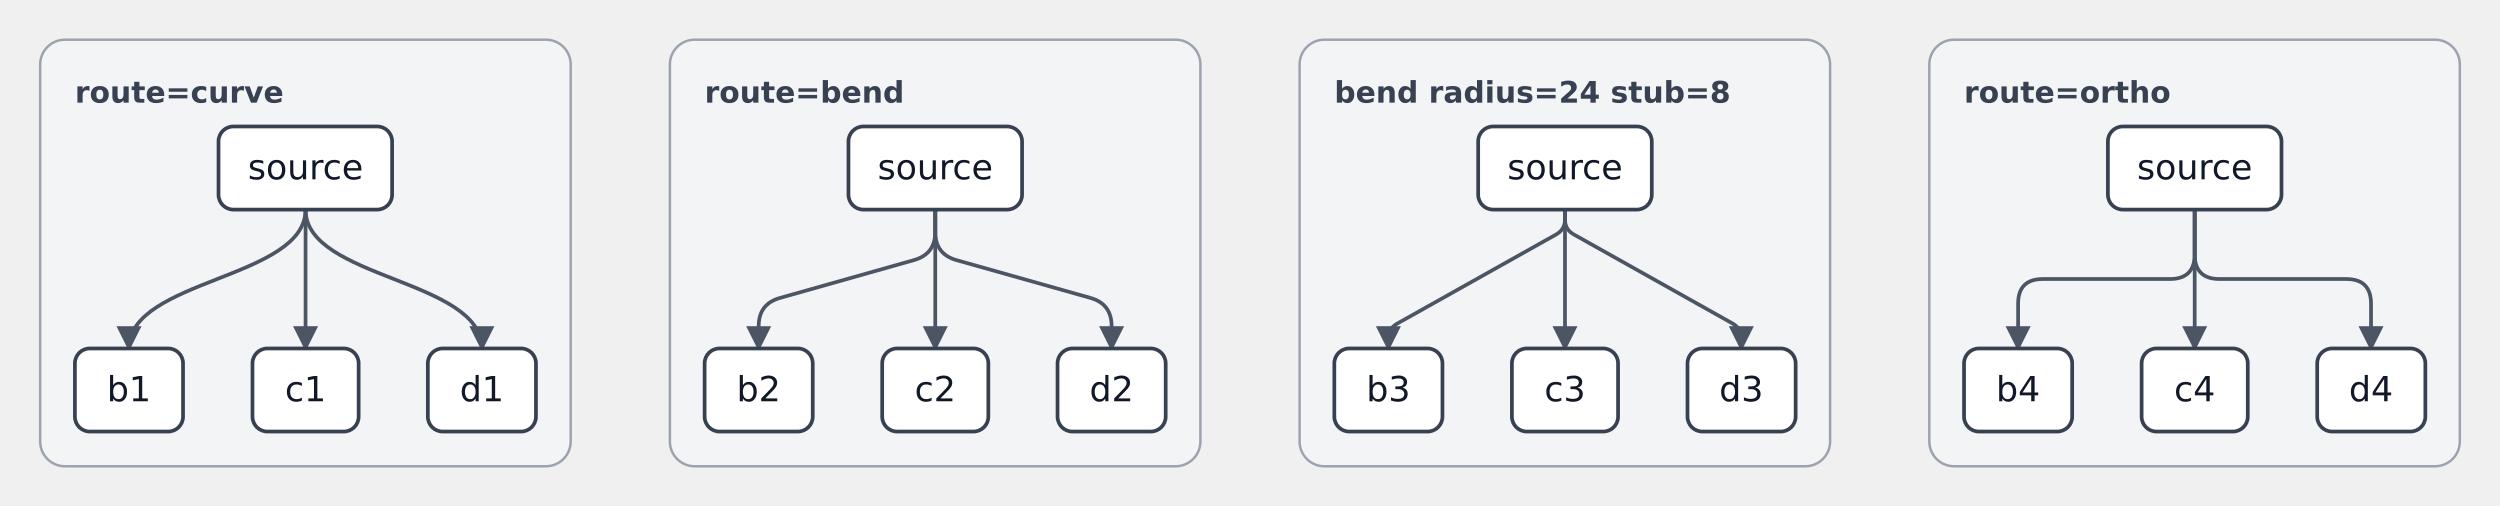
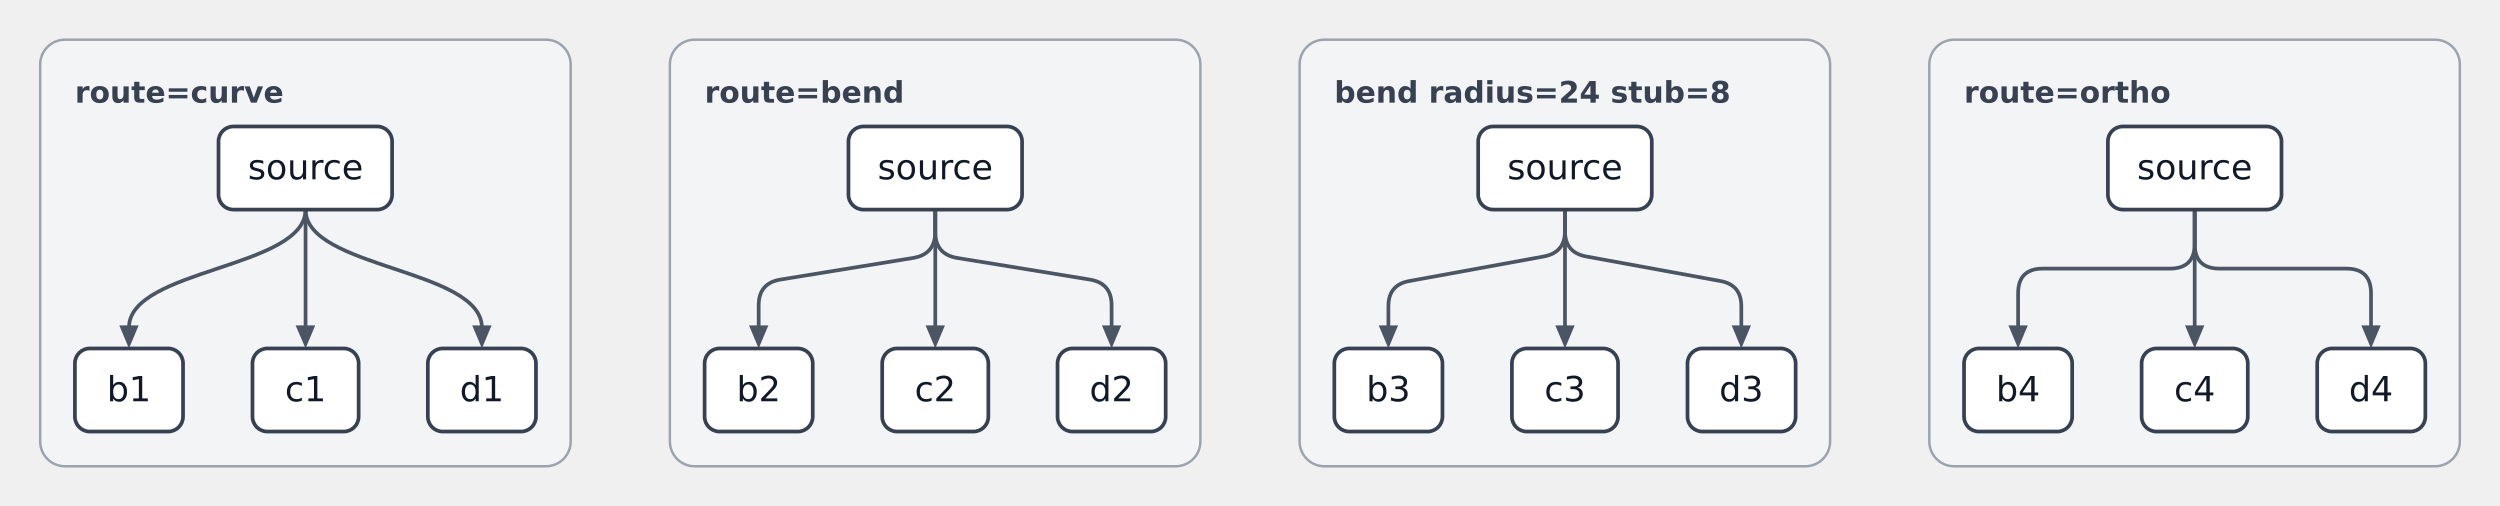
<svg xmlns="http://www.w3.org/2000/svg" width="1008" height="204" viewBox="0 0 1007.6 204.0" class="nodal">
-   <defs>
-     <marker id="m-triangle-4b5563-1_5-e" viewBox="0 0 9.0 9.0" refX="8.0" refY="4.5" markerWidth="10.1" markerHeight="10.1" markerUnits="userSpaceOnUse" orient="auto">
-       <path d="M0,0 L9.0,4.5 L0,9.0 z" fill="#4b5563" />
-     </marker>
-   </defs>
  <g id="curve" class="nodal-group">
    <rect x="16.0" y="16.0" width="213.9" height="172.0" rx="10" fill="#f3f4f6" stroke="#9ca3af" stroke-width="1" />
    <text x="30.0" y="41.4" text-anchor="start" font-family="&quot;DejaVu Sans&quot;, sans-serif" font-size="12" font-weight="bold" font-style="normal" fill="#374151">route=curve</text>
  </g>
  <g id="bend" class="nodal-group">
    <rect x="269.9" y="16.0" width="213.9" height="172.0" rx="10" fill="#f3f4f6" stroke="#9ca3af" stroke-width="1" />
    <text x="283.9" y="41.4" text-anchor="start" font-family="&quot;DejaVu Sans&quot;, sans-serif" font-size="12" font-weight="bold" font-style="normal" fill="#374151">route=bend</text>
  </g>
  <g id="bend2" class="nodal-group">
    <rect x="523.8" y="16.0" width="213.9" height="172.0" rx="10" fill="#f3f4f6" stroke="#9ca3af" stroke-width="1" />
    <text x="537.8" y="41.4" text-anchor="start" font-family="&quot;DejaVu Sans&quot;, sans-serif" font-size="12" font-weight="bold" font-style="normal" fill="#374151">bend radius=24 stub=8</text>
  </g>
  <g id="ortho" class="nodal-group">
    <rect x="777.7" y="16.0" width="213.9" height="172.0" rx="10" fill="#f3f4f6" stroke="#9ca3af" stroke-width="1" />
    <text x="791.7" y="41.4" text-anchor="start" font-family="&quot;DejaVu Sans&quot;, sans-serif" font-size="12" font-weight="bold" font-style="normal" fill="#374151">route=ortho</text>
  </g>
  <g id="e0" class="nodal-edge">
-     <path d="M 123.0 84.5 C 123.0 112.5 51.8 112.5 51.8 140.5" fill="none" stroke="#4b5563" stroke-width="1.5" stroke-linecap="round" stroke-linejoin="round" marker-end="url(#m-triangle-4b5563-1_5-e)" />
+     <path d="M 123.0 84.5 C 123.0 108.3 51.8 108.3 51.8 132.1" fill="none" stroke="#4b5563" stroke-width="1.5" stroke-linecap="butt" stroke-linejoin="round" />
+     <polygon class="nodal-head" points="51.8,140.5 47.9,131.2 55.7,131.2" fill="#4b5563" />
  </g>
  <g id="e1" class="nodal-edge">
-     <path d="M 123.0 84.5 C 123.0 112.5 123.0 112.5 123.0 140.5" fill="none" stroke="#4b5563" stroke-width="1.5" stroke-linecap="round" stroke-linejoin="round" marker-end="url(#m-triangle-4b5563-1_5-e)" />
+     <path d="M 123.0 84.5 C 123.0 108.3 123.0 108.3 123.0 132.1" fill="none" stroke="#4b5563" stroke-width="1.5" stroke-linecap="butt" stroke-linejoin="round" />
+     <polygon class="nodal-head" points="123.0,140.5 119.0,131.2 126.9,131.2" fill="#4b5563" />
  </g>
  <g id="e2" class="nodal-edge">
-     <path d="M 123.0 84.5 C 123.0 112.5 194.1 112.5 194.1 140.5" fill="none" stroke="#4b5563" stroke-width="1.5" stroke-linecap="round" stroke-linejoin="round" marker-end="url(#m-triangle-4b5563-1_5-e)" />
+     <path d="M 123.0 84.5 C 123.0 108.3 194.1 108.3 194.1 132.1" fill="none" stroke="#4b5563" stroke-width="1.5" stroke-linecap="butt" stroke-linejoin="round" />
+     <polygon class="nodal-head" points="194.1,140.5 190.2,131.2 198.0,131.2" fill="#4b5563" />
  </g>
  <g id="e3" class="nodal-edge">
-     <path d="M 376.9 84.5 L 376.9 93.5 Q 376.9 102.5 368.2 104.9 L 314.4 120.1 Q 305.7 122.5 305.7 131.5 L 305.7 140.5" fill="none" stroke="#4b5563" stroke-width="1.5" stroke-linecap="round" stroke-linejoin="round" marker-end="url(#m-triangle-4b5563-1_5-e)" />
+     <path d="M 376.9 84.5 L 376.9 93.5 Q 376.9 102.5 368.0 104.0 L 314.6 112.7 Q 305.7 114.1 305.7 123.1 L 305.7 132.1" fill="none" stroke="#4b5563" stroke-width="1.5" stroke-linecap="butt" stroke-linejoin="round" />
+     <polygon class="nodal-head" points="305.7,140.5 301.8,131.2 309.6,131.2" fill="#4b5563" />
  </g>
  <g id="e4" class="nodal-edge">
-     <path d="M 376.9 84.5 L 376.9 93.5 Q 376.9 102.5 376.9 111.5 L 376.9 113.5 Q 376.9 122.5 376.9 131.5 L 376.9 140.5" fill="none" stroke="#4b5563" stroke-width="1.5" stroke-linecap="round" stroke-linejoin="round" marker-end="url(#m-triangle-4b5563-1_5-e)" />
+     <path d="M 376.9 84.5 L 376.9 96.7 Q 376.9 102.5 376.9 108.3 L 376.9 108.3 Q 376.9 114.1 376.9 119.9 L 376.9 132.1" fill="none" stroke="#4b5563" stroke-width="1.5" stroke-linecap="butt" stroke-linejoin="round" />
+     <polygon class="nodal-head" points="376.9,140.5 373.0,131.2 380.8,131.2" fill="#4b5563" />
  </g>
  <g id="e5" class="nodal-edge">
-     <path d="M 376.9 84.5 L 376.9 93.5 Q 376.9 102.5 385.5 104.9 L 439.4 120.1 Q 448.0 122.5 448.0 131.5 L 448.0 140.5" fill="none" stroke="#4b5563" stroke-width="1.5" stroke-linecap="round" stroke-linejoin="round" marker-end="url(#m-triangle-4b5563-1_5-e)" />
+     <path d="M 376.9 84.5 L 376.9 93.5 Q 376.9 102.5 385.7 104.0 L 439.1 112.7 Q 448.0 114.1 448.0 123.1 L 448.0 132.1" fill="none" stroke="#4b5563" stroke-width="1.5" stroke-linecap="butt" stroke-linejoin="round" />
+     <polygon class="nodal-head" points="448.0,140.5 444.1,131.2 451.9,131.2" fill="#4b5563" />
  </g>
  <g id="e6" class="nodal-edge">
-     <path d="M 630.8 84.5 L 630.8 88.5 Q 630.8 92.5 627.3 94.5 L 563.1 130.5 Q 559.6 132.5 559.6 136.5 L 559.6 140.5" fill="none" stroke="#4b5563" stroke-width="1.5" stroke-linecap="round" stroke-linejoin="round" marker-end="url(#m-triangle-4b5563-1_5-e)" />
+     <path d="M 630.8 84.5 L 630.8 93.2 Q 630.8 101.8 622.3 103.4 L 568.1 113.3 Q 559.6 114.8 559.6 123.5 L 559.6 132.1" fill="none" stroke="#4b5563" stroke-width="1.5" stroke-linecap="butt" stroke-linejoin="round" />
+     <polygon class="nodal-head" points="559.6,140.5 555.7,131.2 563.5,131.2" fill="#4b5563" />
  </g>
  <g id="e7" class="nodal-edge">
-     <path d="M 630.8 84.5 L 630.8 88.5 Q 630.8 92.5 630.8 96.5 L 630.8 128.5 Q 630.8 132.5 630.8 136.5 L 630.8 140.5" fill="none" stroke="#4b5563" stroke-width="1.5" stroke-linecap="round" stroke-linejoin="round" marker-end="url(#m-triangle-4b5563-1_5-e)" />
+     <path d="M 630.8 84.5 L 630.8 95.3 Q 630.8 101.8 630.8 108.3 L 630.8 108.3 Q 630.8 114.8 630.8 121.3 L 630.8 132.1" fill="none" stroke="#4b5563" stroke-width="1.5" stroke-linecap="butt" stroke-linejoin="round" />
+     <polygon class="nodal-head" points="630.8,140.5 626.9,131.2 634.7,131.2" fill="#4b5563" />
  </g>
  <g id="e8" class="nodal-edge">
-     <path d="M 630.8 84.5 L 630.8 88.5 Q 630.8 92.5 634.3 94.5 L 698.5 130.5 Q 701.9 132.5 701.9 136.5 L 701.9 140.5" fill="none" stroke="#4b5563" stroke-width="1.5" stroke-linecap="round" stroke-linejoin="round" marker-end="url(#m-triangle-4b5563-1_5-e)" />
+     <path d="M 630.8 84.5 L 630.8 93.2 Q 630.8 101.8 639.3 103.4 L 693.4 113.3 Q 701.9 114.8 701.9 123.5 L 701.9 132.1" fill="none" stroke="#4b5563" stroke-width="1.5" stroke-linecap="butt" stroke-linejoin="round" />
+     <polygon class="nodal-head" points="701.9,140.5 698.0,131.2 705.8,131.2" fill="#4b5563" />
  </g>
  <g id="e9" class="nodal-edge">
-     <path d="M 884.7 84.5 L 884.7 102.5 Q 884.7 112.5 874.7 112.5 L 823.5 112.5 Q 813.5 112.5 813.5 122.5 L 813.5 140.5" fill="none" stroke="#4b5563" stroke-width="1.5" stroke-linecap="round" stroke-linejoin="round" marker-end="url(#m-triangle-4b5563-1_5-e)" />
+     <path d="M 884.7 84.5 L 884.7 98.3 Q 884.7 108.3 874.7 108.3 L 823.5 108.3 Q 813.5 108.3 813.5 118.3 L 813.5 132.1" fill="none" stroke="#4b5563" stroke-width="1.5" stroke-linecap="butt" stroke-linejoin="round" />
+     <polygon class="nodal-head" points="813.5,140.5 809.6,131.2 817.4,131.2" fill="#4b5563" />
  </g>
  <g id="e10" class="nodal-edge">
-     <path d="M 884.7 84.5 L 884.7 102.5 Q 884.7 112.5 884.7 122.5 L 884.7 140.5" fill="none" stroke="#4b5563" stroke-width="1.5" stroke-linecap="round" stroke-linejoin="round" marker-end="url(#m-triangle-4b5563-1_5-e)" />
+     <path d="M 884.7 84.5 L 884.7 98.3 Q 884.7 108.3 884.7 118.3 L 884.7 132.1" fill="none" stroke="#4b5563" stroke-width="1.5" stroke-linecap="butt" stroke-linejoin="round" />
+     <polygon class="nodal-head" points="884.7,140.5 880.8,131.2 888.6,131.2" fill="#4b5563" />
  </g>
  <g id="e11" class="nodal-edge">
-     <path d="M 884.7 84.5 L 884.7 102.5 Q 884.7 112.5 894.7 112.5 L 945.8 112.5 Q 955.8 112.5 955.8 122.5 L 955.8 140.5" fill="none" stroke="#4b5563" stroke-width="1.5" stroke-linecap="round" stroke-linejoin="round" marker-end="url(#m-triangle-4b5563-1_5-e)" />
+     <path d="M 884.7 84.5 L 884.7 98.3 Q 884.7 108.3 894.7 108.3 L 945.8 108.3 Q 955.8 108.3 955.8 118.3 L 955.8 132.1" fill="none" stroke="#4b5563" stroke-width="1.5" stroke-linecap="butt" stroke-linejoin="round" />
+     <polygon class="nodal-head" points="955.8,140.5 951.9,131.2 959.7,131.2" fill="#4b5563" />
  </g>
  <g id="a1" class="nodal-node">
    <rect x="87.9" y="51.0" width="70.0" height="33.5" rx="6" fill="#ffffff" stroke="#374151" stroke-width="1.5" />
    <text x="123.0" y="72.3" text-anchor="middle" font-family="&quot;DejaVu Sans&quot;, sans-serif" font-size="14" font-weight="normal" font-style="normal" fill="#111827">source</text>
  </g>
  <g id="b1" class="nodal-node">
    <rect x="30.0" y="140.5" width="43.6" height="33.5" rx="6" fill="#ffffff" stroke="#374151" stroke-width="1.5" />
    <text x="51.8" y="161.8" text-anchor="middle" font-family="&quot;DejaVu Sans&quot;, sans-serif" font-size="14" font-weight="normal" font-style="normal" fill="#111827">b1</text>
  </g>
  <g id="c1" class="nodal-node">
    <rect x="101.6" y="140.5" width="42.8" height="33.5" rx="6" fill="#ffffff" stroke="#374151" stroke-width="1.5" />
    <text x="123.0" y="161.8" text-anchor="middle" font-family="&quot;DejaVu Sans&quot;, sans-serif" font-size="14" font-weight="normal" font-style="normal" fill="#111827">c1</text>
  </g>
  <g id="d1" class="nodal-node">
    <rect x="172.3" y="140.5" width="43.6" height="33.5" rx="6" fill="#ffffff" stroke="#374151" stroke-width="1.5" />
    <text x="194.1" y="161.8" text-anchor="middle" font-family="&quot;DejaVu Sans&quot;, sans-serif" font-size="14" font-weight="normal" font-style="normal" fill="#111827">d1</text>
  </g>
  <g id="a2" class="nodal-node">
    <rect x="341.9" y="51.0" width="70.0" height="33.5" rx="6" fill="#ffffff" stroke="#374151" stroke-width="1.5" />
    <text x="376.9" y="72.3" text-anchor="middle" font-family="&quot;DejaVu Sans&quot;, sans-serif" font-size="14" font-weight="normal" font-style="normal" fill="#111827">source</text>
  </g>
  <g id="b2" class="nodal-node">
    <rect x="283.9" y="140.5" width="43.6" height="33.5" rx="6" fill="#ffffff" stroke="#374151" stroke-width="1.5" />
    <text x="305.7" y="161.8" text-anchor="middle" font-family="&quot;DejaVu Sans&quot;, sans-serif" font-size="14" font-weight="normal" font-style="normal" fill="#111827">b2</text>
  </g>
  <g id="c2" class="nodal-node">
    <rect x="355.5" y="140.5" width="42.8" height="33.5" rx="6" fill="#ffffff" stroke="#374151" stroke-width="1.5" />
    <text x="376.9" y="161.8" text-anchor="middle" font-family="&quot;DejaVu Sans&quot;, sans-serif" font-size="14" font-weight="normal" font-style="normal" fill="#111827">c2</text>
  </g>
  <g id="d2" class="nodal-node">
    <rect x="426.2" y="140.5" width="43.6" height="33.5" rx="6" fill="#ffffff" stroke="#374151" stroke-width="1.5" />
    <text x="448.0" y="161.8" text-anchor="middle" font-family="&quot;DejaVu Sans&quot;, sans-serif" font-size="14" font-weight="normal" font-style="normal" fill="#111827">d2</text>
  </g>
  <g id="a3" class="nodal-node">
    <rect x="595.8" y="51.0" width="70.0" height="33.5" rx="6" fill="#ffffff" stroke="#374151" stroke-width="1.5" />
    <text x="630.8" y="72.3" text-anchor="middle" font-family="&quot;DejaVu Sans&quot;, sans-serif" font-size="14" font-weight="normal" font-style="normal" fill="#111827">source</text>
  </g>
  <g id="b3" class="nodal-node">
    <rect x="537.8" y="140.5" width="43.6" height="33.5" rx="6" fill="#ffffff" stroke="#374151" stroke-width="1.5" />
    <text x="559.6" y="161.8" text-anchor="middle" font-family="&quot;DejaVu Sans&quot;, sans-serif" font-size="14" font-weight="normal" font-style="normal" fill="#111827">b3</text>
  </g>
  <g id="c3" class="nodal-node">
    <rect x="609.4" y="140.5" width="42.8" height="33.5" rx="6" fill="#ffffff" stroke="#374151" stroke-width="1.5" />
    <text x="630.8" y="161.8" text-anchor="middle" font-family="&quot;DejaVu Sans&quot;, sans-serif" font-size="14" font-weight="normal" font-style="normal" fill="#111827">c3</text>
  </g>
  <g id="d3" class="nodal-node">
    <rect x="680.2" y="140.5" width="43.6" height="33.5" rx="6" fill="#ffffff" stroke="#374151" stroke-width="1.5" />
    <text x="701.9" y="161.8" text-anchor="middle" font-family="&quot;DejaVu Sans&quot;, sans-serif" font-size="14" font-weight="normal" font-style="normal" fill="#111827">d3</text>
  </g>
  <g id="a4" class="nodal-node">
    <rect x="849.7" y="51.0" width="70.0" height="33.5" rx="6" fill="#ffffff" stroke="#374151" stroke-width="1.5" />
    <text x="884.7" y="72.3" text-anchor="middle" font-family="&quot;DejaVu Sans&quot;, sans-serif" font-size="14" font-weight="normal" font-style="normal" fill="#111827">source</text>
  </g>
  <g id="b4" class="nodal-node">
    <rect x="791.7" y="140.5" width="43.6" height="33.5" rx="6" fill="#ffffff" stroke="#374151" stroke-width="1.5" />
    <text x="813.5" y="161.8" text-anchor="middle" font-family="&quot;DejaVu Sans&quot;, sans-serif" font-size="14" font-weight="normal" font-style="normal" fill="#111827">b4</text>
  </g>
  <g id="c4" class="nodal-node">
    <rect x="863.3" y="140.5" width="42.8" height="33.5" rx="6" fill="#ffffff" stroke="#374151" stroke-width="1.5" />
    <text x="884.7" y="161.8" text-anchor="middle" font-family="&quot;DejaVu Sans&quot;, sans-serif" font-size="14" font-weight="normal" font-style="normal" fill="#111827">c4</text>
  </g>
  <g id="d4" class="nodal-node">
    <rect x="934.1" y="140.5" width="43.6" height="33.5" rx="6" fill="#ffffff" stroke="#374151" stroke-width="1.5" />
    <text x="955.8" y="161.8" text-anchor="middle" font-family="&quot;DejaVu Sans&quot;, sans-serif" font-size="14" font-weight="normal" font-style="normal" fill="#111827">d4</text>
  </g>
</svg>
